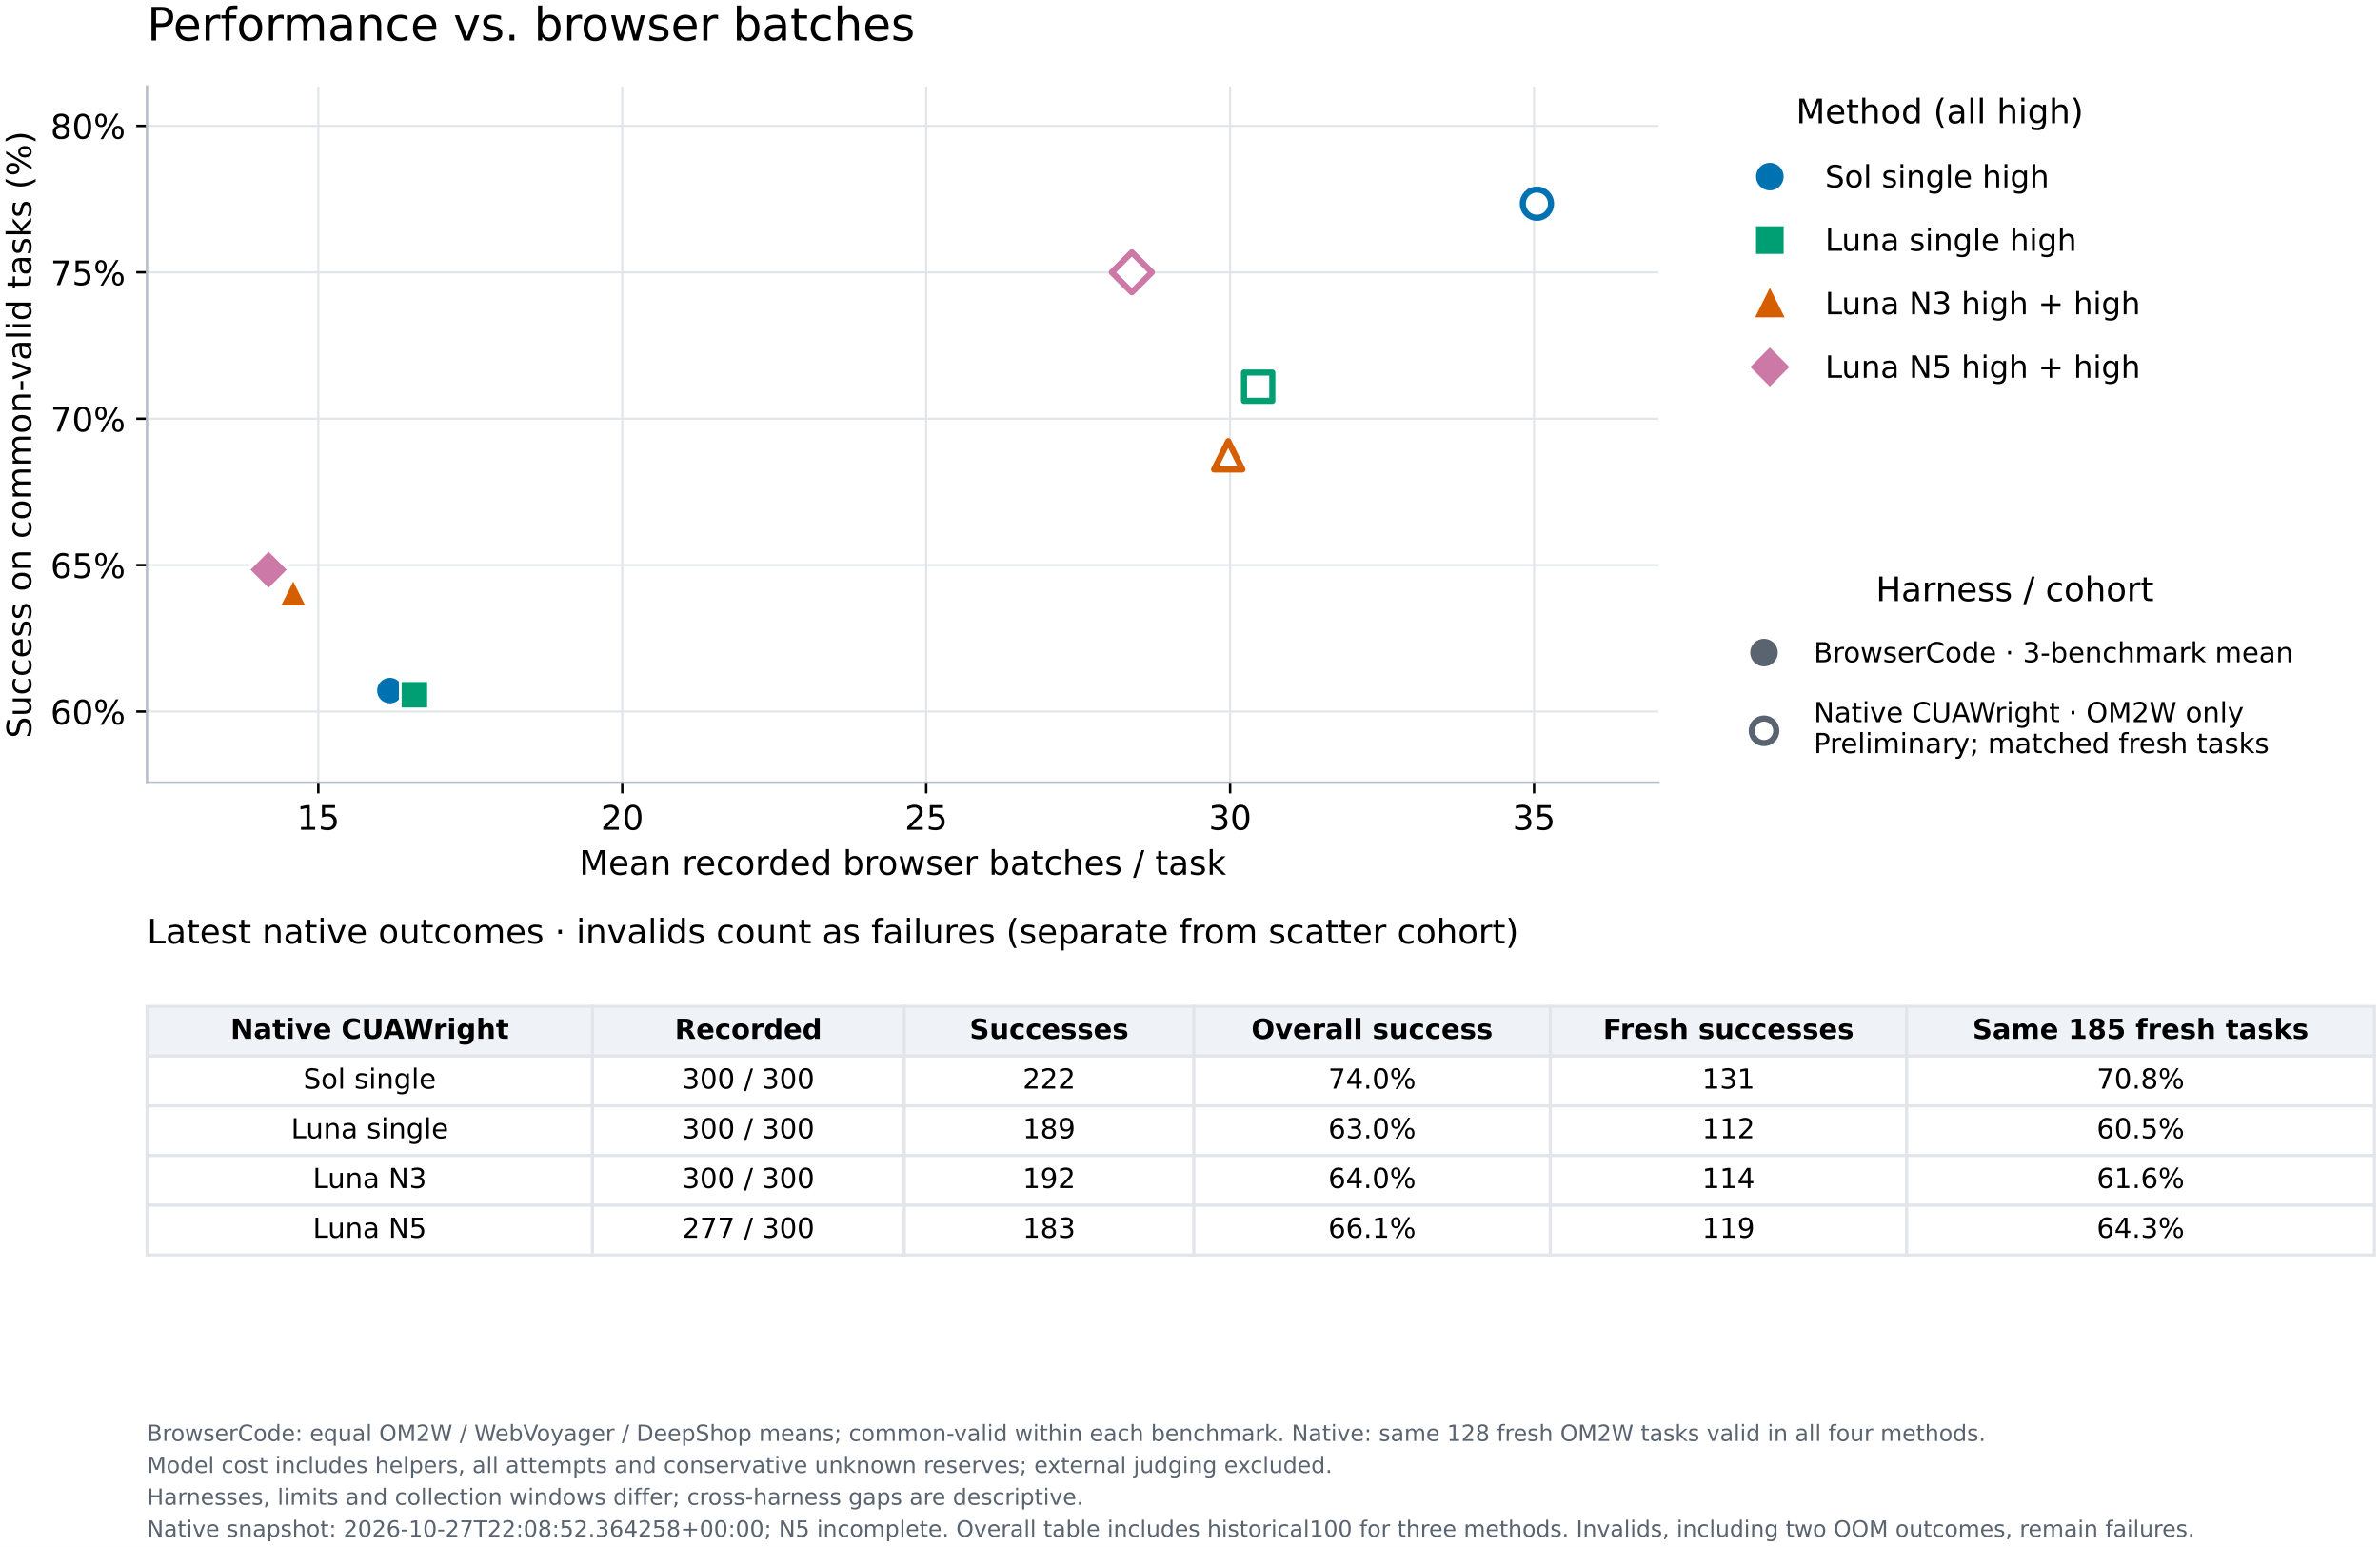
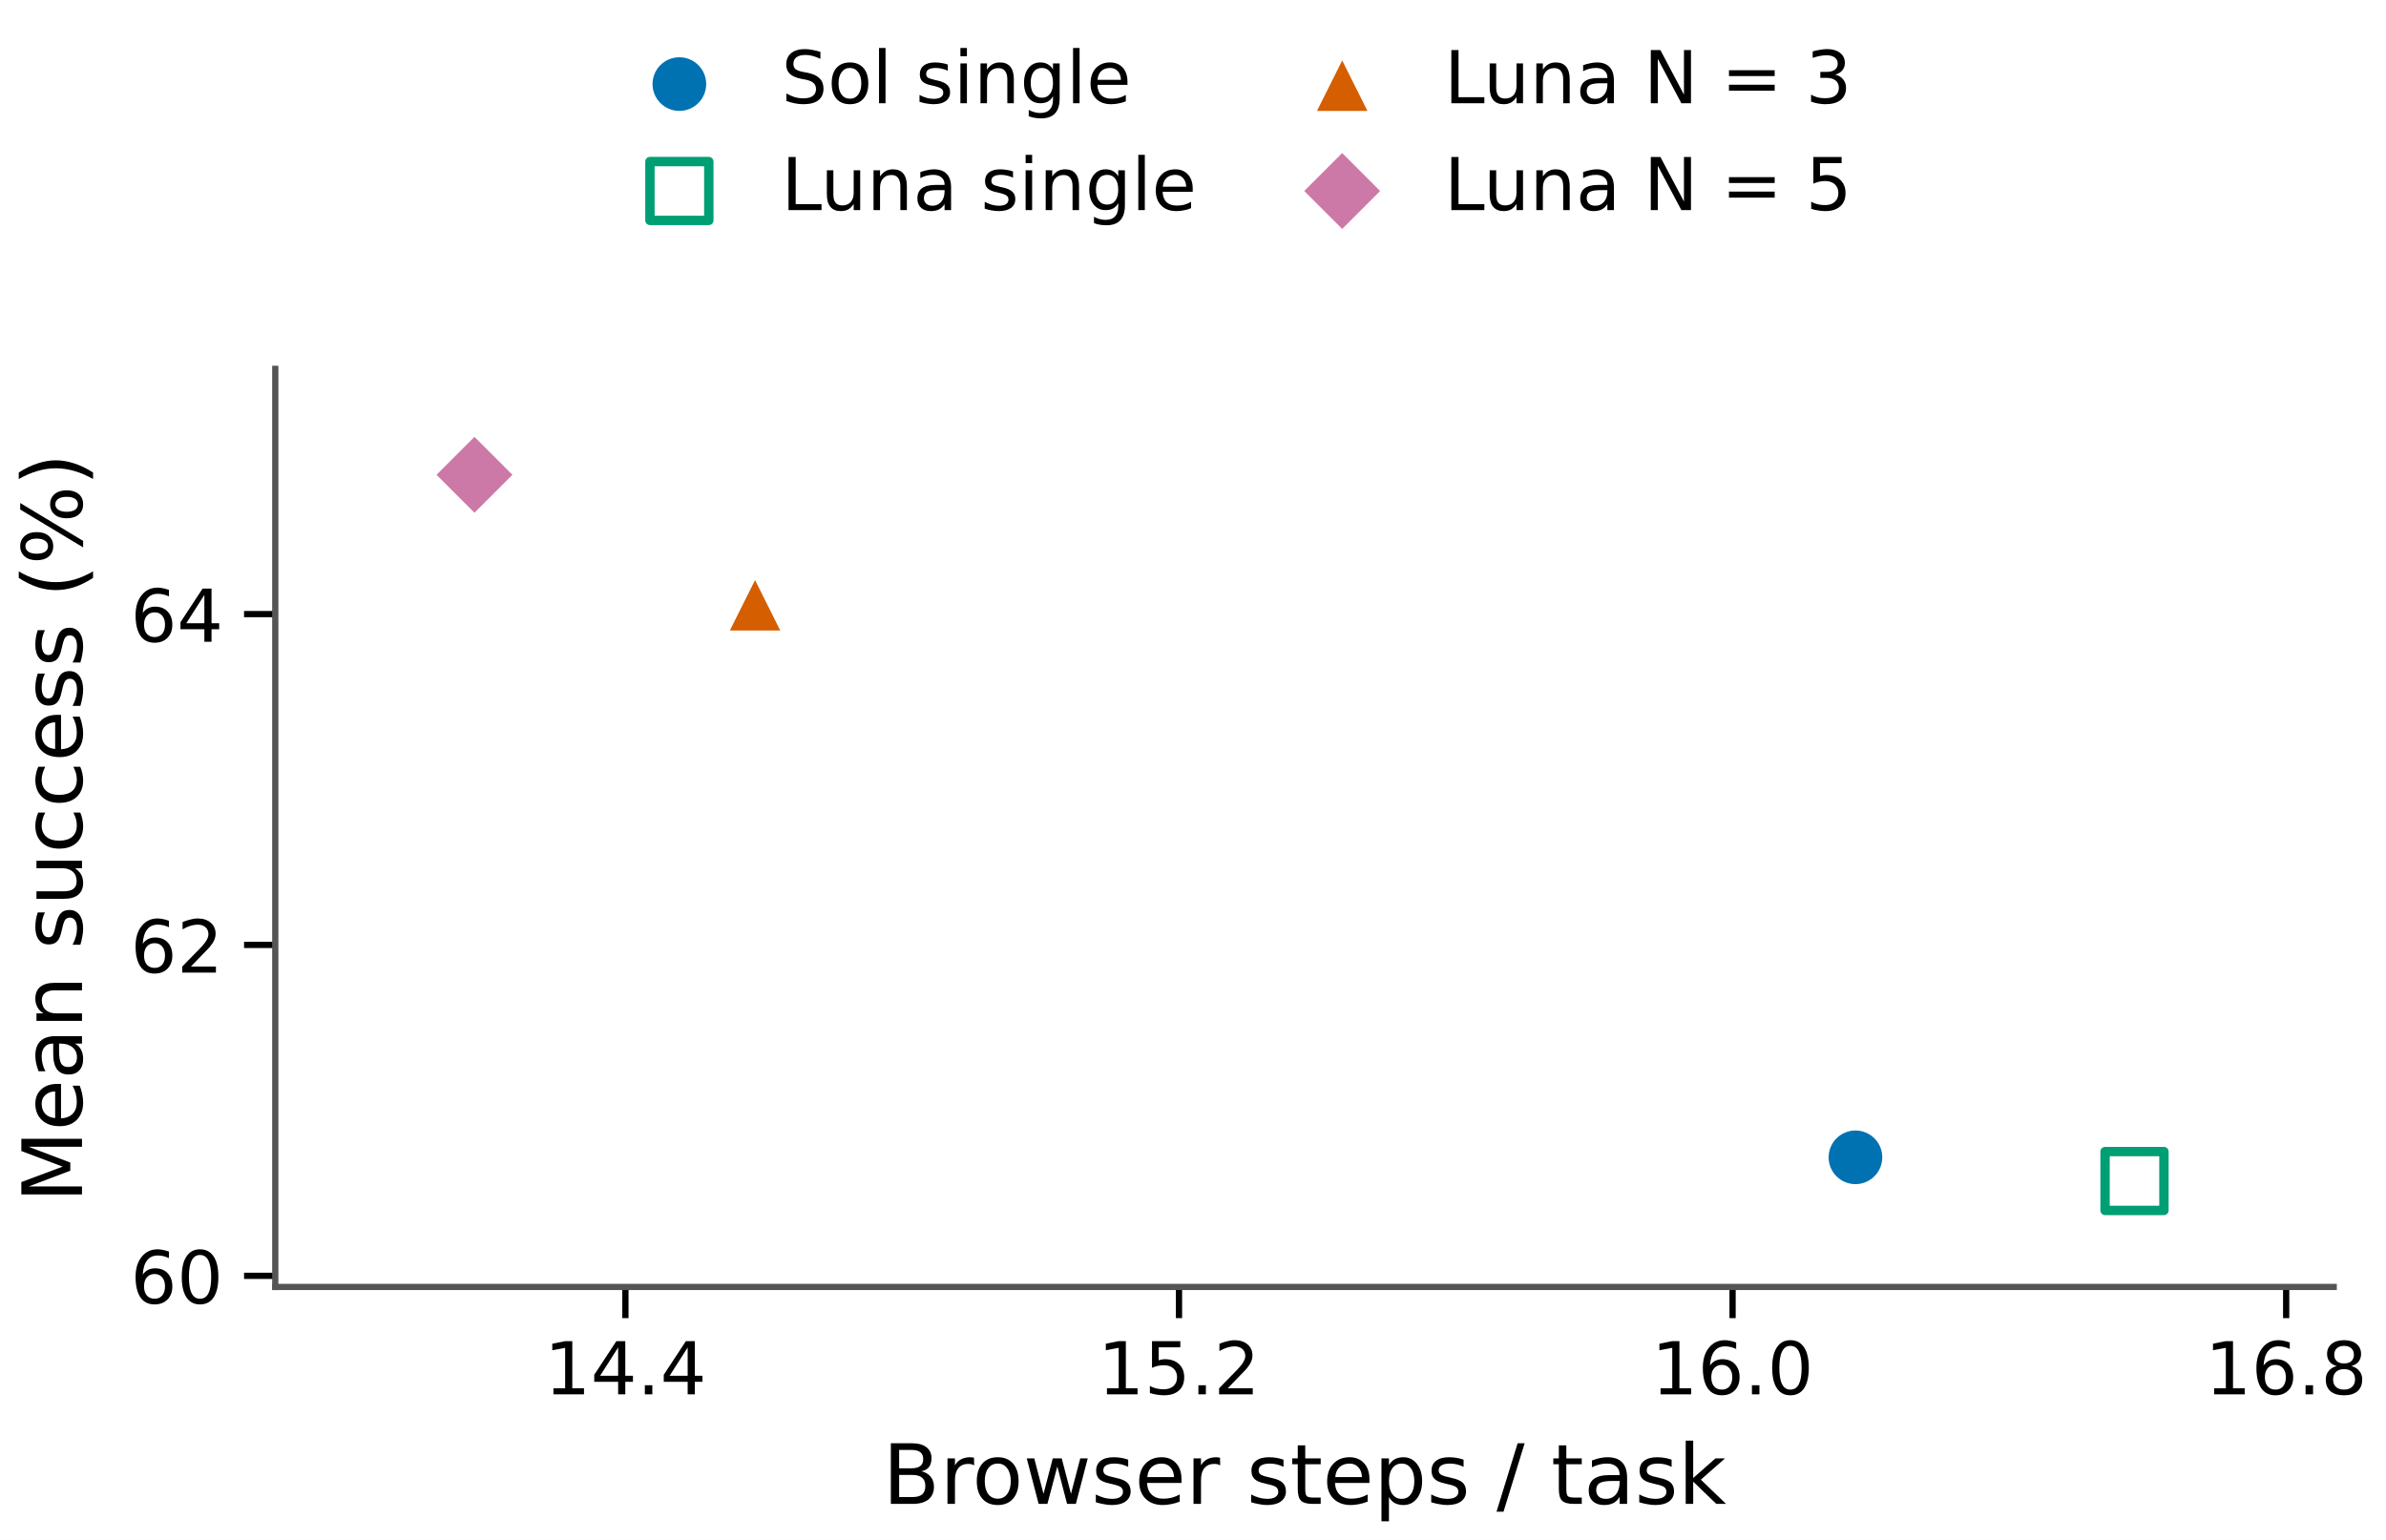
- <svg xmlns="http://www.w3.org/2000/svg" xmlns:xlink="http://www.w3.org/1999/xlink" width="775.455pt" height="504.016pt" viewBox="0 0 775.455 504.016" version="1.1">
+ <svg xmlns="http://www.w3.org/2000/svg" xmlns:xlink="http://www.w3.org/1999/xlink" width="229.259pt" height="148.005pt" viewBox="0 0 229.259 148.005" version="1.1">
  <defs>
    <style type="text/css">*{stroke-linejoin: round; stroke-linecap: butt}</style>
  </defs>
  <g id="figure_1">
    <g id="patch_1">
-       <path d="M 0 504.016 L 775.455 504.016 L 775.455 0 L 0 0 z " style="fill: #ffffff" />
+       <path d="M 0 148.005 L 229.259 148.005 L 229.259 0 L 0 0 z " style="fill: #ffffff" />
    </g>
    <g id="axes_1">
      <g id="patch_2">
-         <path d="M 47.895 254.998 L 540.375 254.998 L 540.375 28.198 L 47.895 28.198 z " style="fill: #ffffff" />
+         <path d="M 26.45 123.688 L 224.234 123.688 L 224.234 35.452 L 26.45 35.452 z " style="fill: #ffffff" />
      </g>
      <g id="matplotlib.axis_1">
        <g id="xtick_1">
          <g id="line2d_1">
-             <path d="M 103.711 254.998 L 103.711 28.198 " clip-path="url(#pe0654ff5be)" style="fill: none; stroke: #e2e6ea; stroke-width: 0.7; stroke-linecap: square" />
-           </g>
-           <g id="line2d_2">
            <defs>
-               <path id="m04c67401bd" d="M 0 0 L 0 3.5 " style="stroke: #000000; stroke-width: 0.8" />
+               <path id="mf702095758" d="M 0 0 L 0 3 " style="stroke: #000000; stroke-width: 0.6" />
            </defs>
            <g>
-               <use xlink:href="#m04c67401bd" x="103.711" y="254.998" style="stroke: #000000; stroke-width: 0.8" />
+               <use xlink:href="#mf702095758" x="60.093" y="123.688" style="stroke: #000000; stroke-width: 0.6" />
            </g>
          </g>
          <g id="text_1">
-             <text style="font-size: 11px; font-family: 'DejaVu Sans'; text-anchor: middle" x="103.711" y="270.356" transform="rotate(-0 103.7114 270.3559)">15</text>
+             <text style="font: 7px 'DejaVu Sans'; text-anchor: middle" x="60.093" y="134.007" transform="rotate(-0 60.09338 134.0069)">14.4</text>
          </g>
        </g>
        <g id="xtick_2">
-           <g id="line2d_3">
-             <path d="M 202.742 254.998 L 202.742 28.198 " clip-path="url(#pe0654ff5be)" style="fill: none; stroke: #e2e6ea; stroke-width: 0.7; stroke-linecap: square" />
-           </g>
-           <g id="line2d_4">
+           <g id="line2d_2">
            <g>
-               <use xlink:href="#m04c67401bd" x="202.742" y="254.998" style="stroke: #000000; stroke-width: 0.8" />
+               <use xlink:href="#mf702095758" x="113.284" y="123.688" style="stroke: #000000; stroke-width: 0.6" />
            </g>
          </g>
          <g id="text_2">
-             <text style="font-size: 11px; font-family: 'DejaVu Sans'; text-anchor: middle" x="202.742" y="270.356" transform="rotate(-0 202.7422 270.3559)">20</text>
+             <text style="font: 7px 'DejaVu Sans'; text-anchor: middle" x="113.284" y="134.007" transform="rotate(-0 113.2843 134.0069)">15.2</text>
          </g>
        </g>
        <g id="xtick_3">
-           <g id="line2d_5">
-             <path d="M 301.773 254.998 L 301.773 28.198 " clip-path="url(#pe0654ff5be)" style="fill: none; stroke: #e2e6ea; stroke-width: 0.7; stroke-linecap: square" />
-           </g>
-           <g id="line2d_6">
+           <g id="line2d_3">
            <g>
-               <use xlink:href="#m04c67401bd" x="301.773" y="254.998" style="stroke: #000000; stroke-width: 0.8" />
+               <use xlink:href="#mf702095758" x="166.475" y="123.688" style="stroke: #000000; stroke-width: 0.6" />
            </g>
          </g>
          <g id="text_3">
-             <text style="font-size: 11px; font-family: 'DejaVu Sans'; text-anchor: middle" x="301.773" y="270.356" transform="rotate(-0 301.7729 270.3559)">25</text>
+             <text style="font: 7px 'DejaVu Sans'; text-anchor: middle" x="166.475" y="134.007" transform="rotate(-0 166.4753 134.0069)">16.0</text>
          </g>
        </g>
        <g id="xtick_4">
-           <g id="line2d_7">
-             <path d="M 400.804 254.998 L 400.804 28.198 " clip-path="url(#pe0654ff5be)" style="fill: none; stroke: #e2e6ea; stroke-width: 0.7; stroke-linecap: square" />
-           </g>
-           <g id="line2d_8">
+           <g id="line2d_4">
            <g>
-               <use xlink:href="#m04c67401bd" x="400.804" y="254.998" style="stroke: #000000; stroke-width: 0.8" />
+               <use xlink:href="#mf702095758" x="219.666" y="123.688" style="stroke: #000000; stroke-width: 0.6" />
            </g>
          </g>
          <g id="text_4">
-             <text style="font-size: 11px; font-family: 'DejaVu Sans'; text-anchor: middle" x="400.804" y="270.356" transform="rotate(-0 400.8037 270.3559)">30</text>
+             <text style="font: 7px 'DejaVu Sans'; text-anchor: middle" x="219.666" y="134.007" transform="rotate(-0 219.6663 134.0069)">16.8</text>
          </g>
        </g>
-         <g id="xtick_5">
-           <g id="line2d_9">
-             <path d="M 499.834 254.998 L 499.834 28.198 " clip-path="url(#pe0654ff5be)" style="fill: none; stroke: #e2e6ea; stroke-width: 0.7; stroke-linecap: square" />
-           </g>
-           <g id="line2d_10">
-             <g>
-               <use xlink:href="#m04c67401bd" x="499.834" y="254.998" style="stroke: #000000; stroke-width: 0.8" />
-             </g>
-           </g>
-           <g id="text_5">
-             <text style="font-size: 11px; font-family: 'DejaVu Sans'; text-anchor: middle" x="499.834" y="270.356" transform="rotate(-0 499.8344 270.3559)">35</text>
-           </g>
-         </g>
-         <g id="text_6">
-           <text style="font-size: 11px; font-family: 'DejaVu Sans'; text-anchor: middle" x="294.135" y="285.002" transform="rotate(-0 294.1352 285.0019)">Mean recorded browser batches / task</text>
+         <g id="text_5">
+           <text style="font: 8px 'DejaVu Sans'; text-anchor: middle" x="125.342" y="144.541" transform="rotate(-0 125.342 144.5414)">Browser steps / task</text>
        </g>
      </g>
      <g id="matplotlib.axis_2">
        <g id="ytick_1">
-           <g id="line2d_11">
-             <path d="M 47.895 231.842 L 540.375 231.842 " clip-path="url(#pe0654ff5be)" style="fill: none; stroke: #e2e6ea; stroke-width: 0.7; stroke-linecap: square" />
-           </g>
-           <g id="line2d_12">
+           <g id="line2d_5">
            <defs>
-               <path id="mcb6f6eeb58" d="M 0 0 L -3.5 0 " style="stroke: #000000; stroke-width: 0.8" />
+               <path id="mf7aab2de84" d="M 0 0 L -3 0 " style="stroke: #000000; stroke-width: 0.6" />
            </defs>
            <g>
-               <use xlink:href="#mcb6f6eeb58" x="47.895" y="231.842" style="stroke: #000000; stroke-width: 0.8" />
+               <use xlink:href="#mf7aab2de84" x="26.45" y="122.618" style="stroke: #000000; stroke-width: 0.6" />
+             </g>
+           </g>
+           <g id="text_6">
+             <text style="font: 7px 'DejaVu Sans'; text-anchor: end" x="21.45" y="125.277" transform="rotate(-0 21.45 125.2772)">60</text>
+           </g>
+         </g>
+         <g id="ytick_2">
+           <g id="line2d_6">
+             <g>
+               <use xlink:href="#mf7aab2de84" x="26.45" y="90.819" style="stroke: #000000; stroke-width: 0.6" />
            </g>
          </g>
          <g id="text_7">
-             <text style="font-size: 11px; font-family: 'DejaVu Sans'; text-anchor: end" x="40.895" y="236.021" transform="rotate(-0 40.89516 236.0207)">60%</text>
+             <text style="font: 7px 'DejaVu Sans'; text-anchor: end" x="21.45" y="93.478" transform="rotate(-0 21.45 93.47813)">62</text>
          </g>
        </g>
-         <g id="ytick_2">
-           <g id="line2d_13">
-             <path d="M 47.895 184.136 L 540.375 184.136 " clip-path="url(#pe0654ff5be)" style="fill: none; stroke: #e2e6ea; stroke-width: 0.7; stroke-linecap: square" />
-           </g>
-           <g id="line2d_14">
+         <g id="ytick_3">
+           <g id="line2d_7">
            <g>
-               <use xlink:href="#mcb6f6eeb58" x="47.895" y="184.136" style="stroke: #000000; stroke-width: 0.8" />
+               <use xlink:href="#mf7aab2de84" x="26.45" y="59.02" style="stroke: #000000; stroke-width: 0.6" />
            </g>
          </g>
          <g id="text_8">
-             <text style="font-size: 11px; font-family: 'DejaVu Sans'; text-anchor: end" x="40.895" y="188.315" transform="rotate(-0 40.89516 188.3149)">65%</text>
+             <text style="font: 7px 'DejaVu Sans'; text-anchor: end" x="21.45" y="61.679" transform="rotate(-0 21.45 61.67901)">64</text>
          </g>
        </g>
-         <g id="ytick_3">
-           <g id="line2d_15">
-             <path d="M 47.895 136.43 L 540.375 136.43 " clip-path="url(#pe0654ff5be)" style="fill: none; stroke: #e2e6ea; stroke-width: 0.7; stroke-linecap: square" />
-           </g>
-           <g id="line2d_16">
-             <g>
-               <use xlink:href="#mcb6f6eeb58" x="47.895" y="136.43" style="stroke: #000000; stroke-width: 0.8" />
-             </g>
-           </g>
-           <g id="text_9">
-             <text style="font-size: 11px; font-family: 'DejaVu Sans'; text-anchor: end" x="40.895" y="140.609" transform="rotate(-0 40.89516 140.6092)">70%</text>
-           </g>
-         </g>
-         <g id="ytick_4">
-           <g id="line2d_17">
-             <path d="M 47.895 88.724 L 540.375 88.724 " clip-path="url(#pe0654ff5be)" style="fill: none; stroke: #e2e6ea; stroke-width: 0.7; stroke-linecap: square" />
-           </g>
-           <g id="line2d_18">
-             <g>
-               <use xlink:href="#mcb6f6eeb58" x="47.895" y="88.724" style="stroke: #000000; stroke-width: 0.8" />
-             </g>
-           </g>
-           <g id="text_10">
-             <text style="font-size: 11px; font-family: 'DejaVu Sans'; text-anchor: end" x="40.895" y="92.903" transform="rotate(-0 40.89516 92.90346)">75%</text>
-           </g>
-         </g>
-         <g id="ytick_5">
-           <g id="line2d_19">
-             <path d="M 47.895 41.019 L 540.375 41.019 " clip-path="url(#pe0654ff5be)" style="fill: none; stroke: #e2e6ea; stroke-width: 0.7; stroke-linecap: square" />
-           </g>
-           <g id="line2d_20">
-             <g>
-               <use xlink:href="#mcb6f6eeb58" x="47.895" y="41.019" style="stroke: #000000; stroke-width: 0.8" />
-             </g>
-           </g>
-           <g id="text_11">
-             <text style="font-size: 11px; font-family: 'DejaVu Sans'; text-anchor: end" x="40.895" y="45.198" transform="rotate(-0 40.89516 45.19772)">80%</text>
-           </g>
-         </g>
-         <g id="text_12">
-           <text style="font-size: 11px; font-family: 'DejaVu Sans'; text-anchor: middle" x="10.158" y="141.598" transform="rotate(-90 10.15828 141.5977)">Success on common-valid tasks (%)</text>
+         <g id="text_9">
+           <text style="font: 8px 'DejaVu Sans'; text-anchor: middle" x="7.879" y="79.57" transform="rotate(-90 7.87875 79.57)">Mean success (%)</text>
        </g>
      </g>
      <g id="patch_3">
-         <path d="M 47.895 254.998 L 47.895 28.198 " style="fill: none; stroke: #b7bec7; stroke-width: 0.8; stroke-linejoin: miter; stroke-linecap: square" />
+         <path d="M 26.45 123.688 L 26.45 35.452 " style="fill: none; stroke: #555555; stroke-width: 0.6; stroke-linejoin: miter; stroke-linecap: square" />
      </g>
      <g id="patch_4">
-         <path d="M 47.895 254.998 L 540.375 254.998 " style="fill: none; stroke: #b7bec7; stroke-width: 0.8; stroke-linejoin: miter; stroke-linecap: square" />
+         <path d="M 26.45 123.688 L 224.234 123.688 " style="fill: none; stroke: #555555; stroke-width: 0.6; stroke-linejoin: miter; stroke-linecap: square" />
      </g>
      <g id="PathCollection_1">
        <defs>
-           <path id="m9b52425a46" d="M 0 4.61 C 1.223 4.61 2.395 4.124 3.26 3.26 C 4.124 2.395 4.61 1.223 4.61 0 C 4.61 -1.223 4.124 -2.395 3.26 -3.26 C 2.395 -4.124 1.223 -4.61 0 -4.61 C -1.223 -4.61 -2.395 -4.124 -3.26 -3.26 C -4.124 -2.395 -4.61 -1.223 -4.61 0 C -4.61 1.223 -4.124 2.395 -3.26 3.26 C -2.395 4.124 -1.223 4.61 0 4.61 z " style="stroke: #ffffff; stroke-width: 0.9" />
+           <path id="m2cbd4ab97e" d="M 0 2.828 C 0.75 2.828 1.47 2.53 2 2 C 2.53 1.47 2.828 0.75 2.828 0 C 2.828 -0.75 2.53 -1.47 2 -2 C 1.47 -2.53 0.75 -2.828 0 -2.828 C -0.75 -2.828 -1.47 -2.53 -2 -2 C -2.53 -1.47 -2.828 -0.75 -2.828 0 C -2.828 0.75 -2.53 1.47 -2 2 C -1.47 2.53 -0.75 2.828 0 2.828 z " style="stroke: #ffffff; stroke-width: 0.5" />
        </defs>
-         <g clip-path="url(#pe0654ff5be)">
-           <use xlink:href="#m9b52425a46" x="127.034" y="225.008" style="fill: #0072b2; stroke: #ffffff; stroke-width: 0.9" />
+         <g clip-path="url(#pf3cc522dba)">
+           <use xlink:href="#m2cbd4ab97e" x="178.281" y="111.23" style="fill: #0072b2; stroke: #ffffff; stroke-width: 0.5" />
        </g>
      </g>
      <g id="PathCollection_2">
        <defs>
-           <path id="mf89e0fe490" d="M -4.61 4.61 L 4.61 4.61 L 4.61 -4.61 L -4.61 -4.61 z " style="stroke: #ffffff; stroke-width: 0.9" />
+           <path id="m42d3d87ff5" d="M -2.828 2.828 L 2.828 2.828 L 2.828 -2.828 L -2.828 -2.828 z " style="stroke: #009e73; stroke-width: 0.9" />
        </defs>
-         <g clip-path="url(#pe0654ff5be)">
-           <use xlink:href="#mf89e0fe490" x="135.021" y="226.374" style="fill: #009e73; stroke: #ffffff; stroke-width: 0.9" />
+         <g clip-path="url(#pf3cc522dba)">
+           <use xlink:href="#m42d3d87ff5" x="205.094" y="113.507" style="fill: #ffffff; stroke: #009e73; stroke-width: 0.9" />
        </g>
      </g>
      <g id="PathCollection_3">
        <defs>
-           <path id="mafd0555a23" d="M 0 -4.61 L -4.61 4.61 L 4.61 4.61 z " style="stroke: #ffffff; stroke-width: 0.9" />
+           <path id="m07c4fa1a46" d="M 0 -2.828 L -2.828 2.828 L 2.828 2.828 z " style="stroke: #ffffff; stroke-width: 0.5" />
        </defs>
-         <g clip-path="url(#pe0654ff5be)">
-           <use xlink:href="#mafd0555a23" x="95.538" y="193.078" style="fill: #d55e00; stroke: #ffffff; stroke-width: 0.9" />
+         <g clip-path="url(#pf3cc522dba)">
+           <use xlink:href="#m07c4fa1a46" x="72.549" y="58.021" style="fill: #d55e00; stroke: #ffffff; stroke-width: 0.5" />
        </g>
      </g>
      <g id="PathCollection_4">
        <defs>
-           <path id="mada60bed70" d="M -0 6.519 L 6.519 0 L 0 -6.519 L -6.519 -0 z " style="stroke: #ffffff; stroke-width: 0.9" />
+           <path id="m11dda66f08" d="M -0 4 L 4 0 L 0 -4 L -4 -0 z " style="stroke: #ffffff; stroke-width: 0.5" />
        </defs>
-         <g clip-path="url(#pe0654ff5be)">
-           <use xlink:href="#mada60bed70" x="87.507" y="185.644" style="fill: #cc79a7; stroke: #ffffff; stroke-width: 0.9" />
+         <g clip-path="url(#pf3cc522dba)">
+           <use xlink:href="#m11dda66f08" x="45.59" y="45.633" style="fill: #cc79a7; stroke: #ffffff; stroke-width: 0.5" />
        </g>
      </g>
+     </g>
+     <g id="legend_1">
      <g id="PathCollection_5">
-         <defs>
-           <path id="m8dbeb05c55" d="M 0 4.61 C 1.223 4.61 2.395 4.124 3.26 3.26 C 4.124 2.395 4.61 1.223 4.61 0 C 4.61 -1.223 4.124 -2.395 3.26 -3.26 C 2.395 -4.124 1.223 -4.61 0 -4.61 C -1.223 -4.61 -2.395 -4.124 -3.26 -3.26 C -4.124 -2.395 -4.61 -1.223 -4.61 0 C -4.61 1.223 -4.124 2.395 -3.26 3.26 C -2.395 4.124 -1.223 4.61 0 4.61 z " style="stroke: #0072b2; stroke-width: 2" />
-         </defs>
-         <g clip-path="url(#pe0654ff5be)">
-           <use xlink:href="#m8dbeb05c55" x="500.763" y="66.362" style="fill: #ffffff; stroke: #0072b2; stroke-width: 2" />
+         <g>
+           <use xlink:href="#m2cbd4ab97e" x="65.277" y="8.081" style="fill: #0072b2; stroke: #ffffff; stroke-width: 0.5" />
        </g>
      </g>
+       <g id="text_10">
+         <text style="font: 7px 'DejaVu Sans'; text-anchor: start" x="75.077" y="9.919" transform="rotate(-0 75.07678 9.918906)">Sol single</text>
+       </g>
      <g id="PathCollection_6">
-         <defs>
-           <path id="m916ffa1309" d="M -4.61 4.61 L 4.61 4.61 L 4.61 -4.61 L -4.61 -4.61 z " style="stroke: #009e73; stroke-width: 2" />
-         </defs>
-         <g clip-path="url(#pe0654ff5be)">
-           <use xlink:href="#m916ffa1309" x="409.933" y="125.994" style="fill: #ffffff; stroke: #009e73; stroke-width: 2" />
+         <g>
+           <use xlink:href="#m42d3d87ff5" x="65.277" y="18.356" style="fill: #ffffff; stroke: #009e73; stroke-width: 0.9" />
        </g>
      </g>
+       <g id="text_11">
+         <text style="font: 7px 'DejaVu Sans'; text-anchor: start" x="75.077" y="20.194" transform="rotate(-0 75.07678 20.19359)">Luna single</text>
+       </g>
      <g id="PathCollection_7">
-         <defs>
-           <path id="m7003844ee7" d="M 0 -4.61 L -4.61 4.61 L 4.61 4.61 z " style="stroke: #d55e00; stroke-width: 2" />
-         </defs>
-         <g clip-path="url(#pe0654ff5be)">
-           <use xlink:href="#m7003844ee7" x="400.185" y="148.356" style="fill: #ffffff; stroke: #d55e00; stroke-width: 2" />
+         <g>
+           <use xlink:href="#m07c4fa1a46" x="128.965" y="8.081" style="fill: #d55e00; stroke: #ffffff; stroke-width: 0.5" />
        </g>
      </g>
+       <g id="text_12">
+         <text style="font: 7px 'DejaVu Sans'; text-anchor: start" x="138.765" y="9.919" transform="rotate(-0 138.7647 9.918906)">Luna N = 3</text>
+       </g>
      <g id="PathCollection_8">
-         <defs>
-           <path id="mcdfd11ad2e" d="M -0 6.519 L 6.519 0 L 0 -6.519 L -6.519 -0 z " style="stroke: #cc79a7; stroke-width: 2" />
-         </defs>
-         <g clip-path="url(#pe0654ff5be)">
-           <use xlink:href="#mcdfd11ad2e" x="368.773" y="88.724" style="fill: #ffffff; stroke: #cc79a7; stroke-width: 2" />
+         <g>
+           <use xlink:href="#m11dda66f08" x="128.965" y="18.356" style="fill: #cc79a7; stroke: #ffffff; stroke-width: 0.5" />
        </g>
      </g>
      <g id="text_13">
-         <text style="font-size: 15px; font-family: 'DejaVu Sans'; text-anchor: start" x="47.895" y="13.198" transform="rotate(-0 47.89516 13.19766)">Performance vs. browser batches</text>
-       </g>
-     </g>
-     <g id="axes_2">
-       <g id="table_1">
-         <g id="patch_5">
-           <path d="M 47.895 344.098 L 193.047 344.098 L 193.047 327.898 L 47.895 327.898 z " style="fill: #eff3f7; stroke: #e2e6ea; stroke-linejoin: miter" />
-         </g>
-         <g id="text_14">
-           <text style="font-weight: 700; font-size: 9px; font-family: 'DejaVu Sans'; text-anchor: middle" x="120.471" y="338.446" transform="rotate(-0 120.4712 338.4459)">Native CUAWright</text>
-         </g>
-         <g id="patch_6">
-           <path d="M 193.047 344.098 L 294.654 344.098 L 294.654 327.898 L 193.047 327.898 z " style="fill: #eff3f7; stroke: #e2e6ea; stroke-linejoin: miter" />
-         </g>
-         <g id="text_15">
-           <text style="font-weight: 700; font-size: 9px; font-family: 'DejaVu Sans'; text-anchor: middle" x="243.85" y="338.481" transform="rotate(-0 243.8504 338.4811)">Recorded</text>
-         </g>
-         <g id="patch_7">
-           <path d="M 294.654 344.098 L 389.002 344.098 L 389.002 327.898 L 294.654 327.898 z " style="fill: #eff3f7; stroke: #e2e6ea; stroke-linejoin: miter" />
-         </g>
-         <g id="text_16">
-           <text style="font-weight: 700; font-size: 9px; font-family: 'DejaVu Sans'; text-anchor: middle" x="341.828" y="338.481" transform="rotate(-0 341.828 338.4811)">Successes</text>
-         </g>
-         <g id="patch_8">
-           <path d="M 389.002 344.098 L 505.124 344.098 L 505.124 327.898 L 389.002 327.898 z " style="fill: #eff3f7; stroke: #e2e6ea; stroke-linejoin: miter" />
-         </g>
-         <g id="text_17">
-           <text style="font-weight: 700; font-size: 9px; font-family: 'DejaVu Sans'; text-anchor: middle" x="447.063" y="338.481" transform="rotate(-0 447.0632 338.4811)">Overall success</text>
-         </g>
-         <g id="patch_9">
-           <path d="M 505.124 344.098 L 621.246 344.098 L 621.246 327.898 L 505.124 327.898 z " style="fill: #eff3f7; stroke: #e2e6ea; stroke-linejoin: miter" />
-         </g>
-         <g id="text_18">
-           <text style="font-weight: 700; font-size: 9px; font-family: 'DejaVu Sans'; text-anchor: middle" x="563.185" y="338.481" transform="rotate(-0 563.1848 338.4811)">Fresh successes</text>
-         </g>
-         <g id="patch_10">
-           <path d="M 621.246 344.098 L 773.655 344.098 L 773.655 327.898 L 621.246 327.898 z " style="fill: #eff3f7; stroke: #e2e6ea; stroke-linejoin: miter" />
-         </g>
-         <g id="text_19">
-           <text style="font-weight: 700; font-size: 9px; font-family: 'DejaVu Sans'; text-anchor: middle" x="697.45" y="338.481" transform="rotate(-0 697.4504 338.4811)">Same 185 fresh tasks</text>
-         </g>
-         <g id="patch_11">
-           <path d="M 47.895 360.298 L 193.047 360.298 L 193.047 344.098 L 47.895 344.098 z " style="fill: #ffffff; stroke: #e2e6ea; stroke-linejoin: miter" />
-         </g>
-         <g id="text_20">
-           <text style="font-size: 9px; font-family: 'DejaVu Sans'; text-anchor: middle" x="120.471" y="354.681" transform="rotate(-0 120.4712 354.6811)">Sol single</text>
-         </g>
-         <g id="patch_12">
-           <path d="M 193.047 360.298 L 294.654 360.298 L 294.654 344.098 L 193.047 344.098 z " style="fill: #ffffff; stroke: #e2e6ea; stroke-linejoin: miter" />
-         </g>
-         <g id="text_21">
-           <text style="font-size: 9px; font-family: 'DejaVu Sans'; text-anchor: middle" x="243.85" y="354.681" transform="rotate(-0 243.8504 354.6811)">300 / 300</text>
-         </g>
-         <g id="patch_13">
-           <path d="M 294.654 360.298 L 389.002 360.298 L 389.002 344.098 L 294.654 344.098 z " style="fill: #ffffff; stroke: #e2e6ea; stroke-linejoin: miter" />
-         </g>
-         <g id="text_22">
-           <text style="font-size: 9px; font-family: 'DejaVu Sans'; text-anchor: middle" x="341.828" y="354.681" transform="rotate(-0 341.828 354.6811)">222</text>
-         </g>
-         <g id="patch_14">
-           <path d="M 389.002 360.298 L 505.124 360.298 L 505.124 344.098 L 389.002 344.098 z " style="fill: #ffffff; stroke: #e2e6ea; stroke-linejoin: miter" />
-         </g>
-         <g id="text_23">
-           <text style="font-size: 9px; font-family: 'DejaVu Sans'; text-anchor: middle" x="447.063" y="354.681" transform="rotate(-0 447.0632 354.6811)">74.0%</text>
-         </g>
-         <g id="patch_15">
-           <path d="M 505.124 360.298 L 621.246 360.298 L 621.246 344.098 L 505.124 344.098 z " style="fill: #ffffff; stroke: #e2e6ea; stroke-linejoin: miter" />
-         </g>
-         <g id="text_24">
-           <text style="font-size: 9px; font-family: 'DejaVu Sans'; text-anchor: middle" x="563.185" y="354.681" transform="rotate(-0 563.1848 354.6811)">131</text>
-         </g>
-         <g id="patch_16">
-           <path d="M 621.246 360.298 L 773.655 360.298 L 773.655 344.098 L 621.246 344.098 z " style="fill: #ffffff; stroke: #e2e6ea; stroke-linejoin: miter" />
-         </g>
-         <g id="text_25">
-           <text style="font-size: 9px; font-family: 'DejaVu Sans'; text-anchor: middle" x="697.45" y="354.681" transform="rotate(-0 697.4504 354.6811)">70.8%</text>
-         </g>
-         <g id="patch_17">
-           <path d="M 47.895 376.498 L 193.047 376.498 L 193.047 360.298 L 47.895 360.298 z " style="fill: #ffffff; stroke: #e2e6ea; stroke-linejoin: miter" />
-         </g>
-         <g id="text_26">
-           <text style="font-size: 9px; font-family: 'DejaVu Sans'; text-anchor: middle" x="120.471" y="370.881" transform="rotate(-0 120.4712 370.8811)">Luna single</text>
-         </g>
-         <g id="patch_18">
-           <path d="M 193.047 376.498 L 294.654 376.498 L 294.654 360.298 L 193.047 360.298 z " style="fill: #ffffff; stroke: #e2e6ea; stroke-linejoin: miter" />
-         </g>
-         <g id="text_27">
-           <text style="font-size: 9px; font-family: 'DejaVu Sans'; text-anchor: middle" x="243.85" y="370.881" transform="rotate(-0 243.8504 370.8811)">300 / 300</text>
-         </g>
-         <g id="patch_19">
-           <path d="M 294.654 376.498 L 389.002 376.498 L 389.002 360.298 L 294.654 360.298 z " style="fill: #ffffff; stroke: #e2e6ea; stroke-linejoin: miter" />
-         </g>
-         <g id="text_28">
-           <text style="font-size: 9px; font-family: 'DejaVu Sans'; text-anchor: middle" x="341.828" y="370.881" transform="rotate(-0 341.828 370.8811)">189</text>
-         </g>
-         <g id="patch_20">
-           <path d="M 389.002 376.498 L 505.124 376.498 L 505.124 360.298 L 389.002 360.298 z " style="fill: #ffffff; stroke: #e2e6ea; stroke-linejoin: miter" />
-         </g>
-         <g id="text_29">
-           <text style="font-size: 9px; font-family: 'DejaVu Sans'; text-anchor: middle" x="447.063" y="370.881" transform="rotate(-0 447.0632 370.8811)">63.0%</text>
-         </g>
-         <g id="patch_21">
-           <path d="M 505.124 376.498 L 621.246 376.498 L 621.246 360.298 L 505.124 360.298 z " style="fill: #ffffff; stroke: #e2e6ea; stroke-linejoin: miter" />
-         </g>
-         <g id="text_30">
-           <text style="font-size: 9px; font-family: 'DejaVu Sans'; text-anchor: middle" x="563.185" y="370.881" transform="rotate(-0 563.1848 370.8811)">112</text>
-         </g>
-         <g id="patch_22">
-           <path d="M 621.246 376.498 L 773.655 376.498 L 773.655 360.298 L 621.246 360.298 z " style="fill: #ffffff; stroke: #e2e6ea; stroke-linejoin: miter" />
-         </g>
-         <g id="text_31">
-           <text style="font-size: 9px; font-family: 'DejaVu Sans'; text-anchor: middle" x="697.45" y="370.881" transform="rotate(-0 697.4504 370.8811)">60.5%</text>
-         </g>
-         <g id="patch_23">
-           <path d="M 47.895 392.698 L 193.047 392.698 L 193.047 376.498 L 47.895 376.498 z " style="fill: #ffffff; stroke: #e2e6ea; stroke-linejoin: miter" />
-         </g>
-         <g id="text_32">
-           <text style="font-size: 9px; font-family: 'DejaVu Sans'; text-anchor: middle" x="120.471" y="387.081" transform="rotate(-0 120.4712 387.0811)">Luna N3</text>
-         </g>
-         <g id="patch_24">
-           <path d="M 193.047 392.698 L 294.654 392.698 L 294.654 376.498 L 193.047 376.498 z " style="fill: #ffffff; stroke: #e2e6ea; stroke-linejoin: miter" />
-         </g>
-         <g id="text_33">
-           <text style="font-size: 9px; font-family: 'DejaVu Sans'; text-anchor: middle" x="243.85" y="387.081" transform="rotate(-0 243.8504 387.0811)">300 / 300</text>
-         </g>
-         <g id="patch_25">
-           <path d="M 294.654 392.698 L 389.002 392.698 L 389.002 376.498 L 294.654 376.498 z " style="fill: #ffffff; stroke: #e2e6ea; stroke-linejoin: miter" />
-         </g>
-         <g id="text_34">
-           <text style="font-size: 9px; font-family: 'DejaVu Sans'; text-anchor: middle" x="341.828" y="387.081" transform="rotate(-0 341.828 387.0811)">192</text>
-         </g>
-         <g id="patch_26">
-           <path d="M 389.002 392.698 L 505.124 392.698 L 505.124 376.498 L 389.002 376.498 z " style="fill: #ffffff; stroke: #e2e6ea; stroke-linejoin: miter" />
-         </g>
-         <g id="text_35">
-           <text style="font-size: 9px; font-family: 'DejaVu Sans'; text-anchor: middle" x="447.063" y="387.081" transform="rotate(-0 447.0632 387.0811)">64.0%</text>
-         </g>
-         <g id="patch_27">
-           <path d="M 505.124 392.698 L 621.246 392.698 L 621.246 376.498 L 505.124 376.498 z " style="fill: #ffffff; stroke: #e2e6ea; stroke-linejoin: miter" />
-         </g>
-         <g id="text_36">
-           <text style="font-size: 9px; font-family: 'DejaVu Sans'; text-anchor: middle" x="563.185" y="387.081" transform="rotate(-0 563.1848 387.0811)">114</text>
-         </g>
-         <g id="patch_28">
-           <path d="M 621.246 392.698 L 773.655 392.698 L 773.655 376.498 L 621.246 376.498 z " style="fill: #ffffff; stroke: #e2e6ea; stroke-linejoin: miter" />
-         </g>
-         <g id="text_37">
-           <text style="font-size: 9px; font-family: 'DejaVu Sans'; text-anchor: middle" x="697.45" y="387.081" transform="rotate(-0 697.4504 387.0811)">61.6%</text>
-         </g>
-         <g id="patch_29">
-           <path d="M 47.895 408.898 L 193.047 408.898 L 193.047 392.698 L 47.895 392.698 z " style="fill: #ffffff; stroke: #e2e6ea; stroke-linejoin: miter" />
-         </g>
-         <g id="text_38">
-           <text style="font-size: 9px; font-family: 'DejaVu Sans'; text-anchor: middle" x="120.471" y="403.281" transform="rotate(-0 120.4712 403.2811)">Luna N5</text>
-         </g>
-         <g id="patch_30">
-           <path d="M 193.047 408.898 L 294.654 408.898 L 294.654 392.698 L 193.047 392.698 z " style="fill: #ffffff; stroke: #e2e6ea; stroke-linejoin: miter" />
-         </g>
-         <g id="text_39">
-           <text style="font-size: 9px; font-family: 'DejaVu Sans'; text-anchor: middle" x="243.85" y="403.281" transform="rotate(-0 243.8504 403.2811)">277 / 300</text>
-         </g>
-         <g id="patch_31">
-           <path d="M 294.654 408.898 L 389.002 408.898 L 389.002 392.698 L 294.654 392.698 z " style="fill: #ffffff; stroke: #e2e6ea; stroke-linejoin: miter" />
-         </g>
-         <g id="text_40">
-           <text style="font-size: 9px; font-family: 'DejaVu Sans'; text-anchor: middle" x="341.828" y="403.281" transform="rotate(-0 341.828 403.2811)">183</text>
-         </g>
-         <g id="patch_32">
-           <path d="M 389.002 408.898 L 505.124 408.898 L 505.124 392.698 L 389.002 392.698 z " style="fill: #ffffff; stroke: #e2e6ea; stroke-linejoin: miter" />
-         </g>
-         <g id="text_41">
-           <text style="font-size: 9px; font-family: 'DejaVu Sans'; text-anchor: middle" x="447.063" y="403.281" transform="rotate(-0 447.0632 403.2811)">66.1%</text>
-         </g>
-         <g id="patch_33">
-           <path d="M 505.124 408.898 L 621.246 408.898 L 621.246 392.698 L 505.124 392.698 z " style="fill: #ffffff; stroke: #e2e6ea; stroke-linejoin: miter" />
-         </g>
-         <g id="text_42">
-           <text style="font-size: 9px; font-family: 'DejaVu Sans'; text-anchor: middle" x="563.185" y="403.281" transform="rotate(-0 563.1848 403.2811)">119</text>
-         </g>
-         <g id="patch_34">
-           <path d="M 621.246 408.898 L 773.655 408.898 L 773.655 392.698 L 621.246 392.698 z " style="fill: #ffffff; stroke: #e2e6ea; stroke-linejoin: miter" />
-         </g>
-         <g id="text_43">
-           <text style="font-size: 9px; font-family: 'DejaVu Sans'; text-anchor: middle" x="697.45" y="403.281" transform="rotate(-0 697.4504 403.2811)">64.3%</text>
-         </g>
-       </g>
-       <g id="text_44">
-         <text style="font-size: 11px; font-family: 'DejaVu Sans'; text-anchor: start" x="47.895" y="307.398" transform="rotate(-0 47.89516 307.3977)">Latest native outcomes · invalids count as failures (separate from scatter cohort)</text>
-       </g>
-     </g>
-     <g id="text_45">
-       <text style="font-size: 7.3px; font-family: 'DejaVu Sans'; fill: #5a6470" transform="translate(47.89516 469.5182)">BrowserCode: equal OM2W / WebVoyager / DeepShop means; common-valid within each benchmark. Native: same 128 fresh OM2W tasks valid in all four methods.</text>
-       <text style="font-size: 7.3px; font-family: 'DejaVu Sans'; fill: #5a6470" transform="translate(47.89516 479.9114)">Model cost includes helpers, all attempts and conservative unknown reserves; external judging excluded.</text>
-       <text style="font-size: 7.3px; font-family: 'DejaVu Sans'; fill: #5a6470" transform="translate(47.89516 490.3045)"> Harnesses, limits and collection windows differ; cross-harness gaps are descriptive.</text>
-       <text style="font-size: 7.3px; font-family: 'DejaVu Sans'; fill: #5a6470" transform="translate(47.89516 500.6977)">Native snapshot: 2026-10-27T22:08:52.364258+00:00; N5 incomplete. Overall table includes historical100 for three methods. Invalids, including two OOM outcomes, remain failures.</text>
-     </g>
-     <g id="legend_1">
-       <g id="text_46">
-         <text style="font-size: 11px; font-family: 'DejaVu Sans'; text-anchor: start" x="585.191" y="40.156" transform="rotate(-0 585.1913 40.15594)">Method (all high)</text>
-       </g>
-       <g id="line2d_21">
-         <defs>
-           <path id="mb8f0cd6cfb" d="M 0 4 C 1.061 4 2.078 3.579 2.828 2.828 C 3.579 2.078 4 1.061 4 0 C 4 -1.061 3.579 -2.078 2.828 -2.828 C 2.078 -3.579 1.061 -4 0 -4 C -1.061 -4 -2.078 -3.579 -2.828 -2.828 C -3.579 -2.078 -4 -1.061 -4 0 C -4 1.061 -3.579 2.078 -2.828 2.828 C -2.078 3.579 -1.061 4 0 4 z " style="stroke: #0072b2" />
-         </defs>
-         <g>
-           <use xlink:href="#mb8f0cd6cfb" x="576.655" y="57.542" style="fill: #0072b2; stroke: #0072b2" />
-         </g>
-       </g>
-       <g id="text_47">
-         <text style="font-size: 10px; font-family: 'DejaVu Sans'; text-anchor: start" x="594.655" y="61.042" transform="rotate(-0 594.6552 61.04203)">Sol single high</text>
-       </g>
-       <g id="line2d_22">
-         <defs>
-           <path id="md86c85857a" d="M -4 4 L 4 4 L 4 -4 L -4 -4 z " style="stroke: #009e73; stroke-linejoin: miter" />
-         </defs>
-         <g>
-           <use xlink:href="#md86c85857a" x="576.655" y="78.22" style="fill: #009e73; stroke: #009e73; stroke-linejoin: miter" />
-         </g>
-       </g>
-       <g id="text_48">
-         <text style="font-size: 10px; font-family: 'DejaVu Sans'; text-anchor: start" x="594.655" y="81.72" transform="rotate(-0 594.6552 81.72016)">Luna single high</text>
-       </g>
-       <g id="line2d_23">
-         <defs>
-           <path id="mabdb49d515" d="M 0 -4 L -4 4 L 4 4 z " style="stroke: #d55e00; stroke-linejoin: miter" />
-         </defs>
-         <g>
-           <use xlink:href="#mabdb49d515" x="576.655" y="98.898" style="fill: #d55e00; stroke: #d55e00; stroke-linejoin: miter" />
-         </g>
-       </g>
-       <g id="text_49">
-         <text style="font-size: 10px; font-family: 'DejaVu Sans'; text-anchor: start" x="594.655" y="102.398" transform="rotate(-0 594.6552 102.3983)">Luna N3 high + high</text>
-       </g>
-       <g id="line2d_24">
-         <defs>
-           <path id="m73e0a3e512" d="M -0 5.657 L 5.657 0 L 0 -5.657 L -5.657 -0 z " style="stroke: #cc79a7; stroke-linejoin: miter" />
-         </defs>
-         <g>
-           <use xlink:href="#m73e0a3e512" x="576.655" y="119.576" style="fill: #cc79a7; stroke: #cc79a7; stroke-linejoin: miter" />
-         </g>
-       </g>
-       <g id="text_50">
-         <text style="font-size: 10px; font-family: 'DejaVu Sans'; text-anchor: start" x="594.655" y="123.076" transform="rotate(-0 594.6552 123.0764)">Luna N5 high + high</text>
-       </g>
-     </g>
-     <g id="legend_2">
-       <g id="text_51">
-         <text style="font-size: 11px; font-family: 'DejaVu Sans'; text-anchor: start" x="611.201" y="195.856" transform="rotate(-0 611.2008 195.8559)">Harness / cohort</text>
-       </g>
-       <g id="line2d_25">
-         <defs>
-           <path id="mfae931ca66" d="M 0 4 C 1.061 4 2.078 3.579 2.828 2.828 C 3.579 2.078 4 1.061 4 0 C 4 -1.061 3.579 -2.078 2.828 -2.828 C 2.078 -3.579 1.061 -4 0 -4 C -1.061 -4 -2.078 -3.579 -2.828 -2.828 C -3.579 -2.078 -4 -1.061 -4 0 C -4 1.061 -3.579 2.078 -2.828 2.828 C -2.078 3.579 -1.061 4 0 4 z " style="stroke: #5a6470" />
-         </defs>
-         <g>
-           <use xlink:href="#mfae931ca66" x="574.755" y="212.632" style="fill: #5a6470; stroke: #5a6470" />
-         </g>
-       </g>
-       <g id="text_52">
-         <text style="font-size: 9px; font-family: 'DejaVu Sans'; text-anchor: start" x="590.955" y="215.782" transform="rotate(-0 590.9552 215.7822)">BrowserCode · 3-benchmark mean</text>
-       </g>
-       <g id="line2d_26">
-         <defs>
-           <path id="m2a5b128d5f" d="M 0 4 C 1.061 4 2.078 3.579 2.828 2.828 C 3.579 2.078 4 1.061 4 0 C 4 -1.061 3.579 -2.078 2.828 -2.828 C 2.078 -3.579 1.061 -4 0 -4 C -1.061 -4 -2.078 -3.579 -2.828 -2.828 C -3.579 -2.078 -4 -1.061 -4 0 C -4 1.061 -3.579 2.078 -2.828 2.828 C -2.078 3.579 -1.061 4 0 4 z " style="stroke: #5a6470; stroke-width: 2" />
-         </defs>
-         <g>
-           <use xlink:href="#m2a5b128d5f" x="574.755" y="238.117" style="fill: #ffffff; stroke: #5a6470; stroke-width: 2" />
-         </g>
-       </g>
-       <g id="text_53">
-         <text style="font-size: 9px; font-family: 'DejaVu Sans'" transform="translate(590.9552 235.2925)">Native CUAWright · OM2W only</text>
-         <text style="font-size: 9px; font-family: 'DejaVu Sans'" transform="translate(590.9552 245.3705)">Preliminary; matched fresh tasks</text>
+         <text style="font: 7px 'DejaVu Sans'; text-anchor: start" x="138.765" y="20.194" transform="rotate(-0 138.7647 20.19359)">Luna N = 5</text>
      </g>
    </g>
  </g>
  <defs>
-     <clipPath id="pe0654ff5be">
-       <rect x="47.895" y="28.198" width="492.48" height="226.8" />
+     <clipPath id="pf3cc522dba">
+       <rect x="26.45" y="35.452" width="197.784" height="88.236" />
    </clipPath>
  </defs>
</svg>
